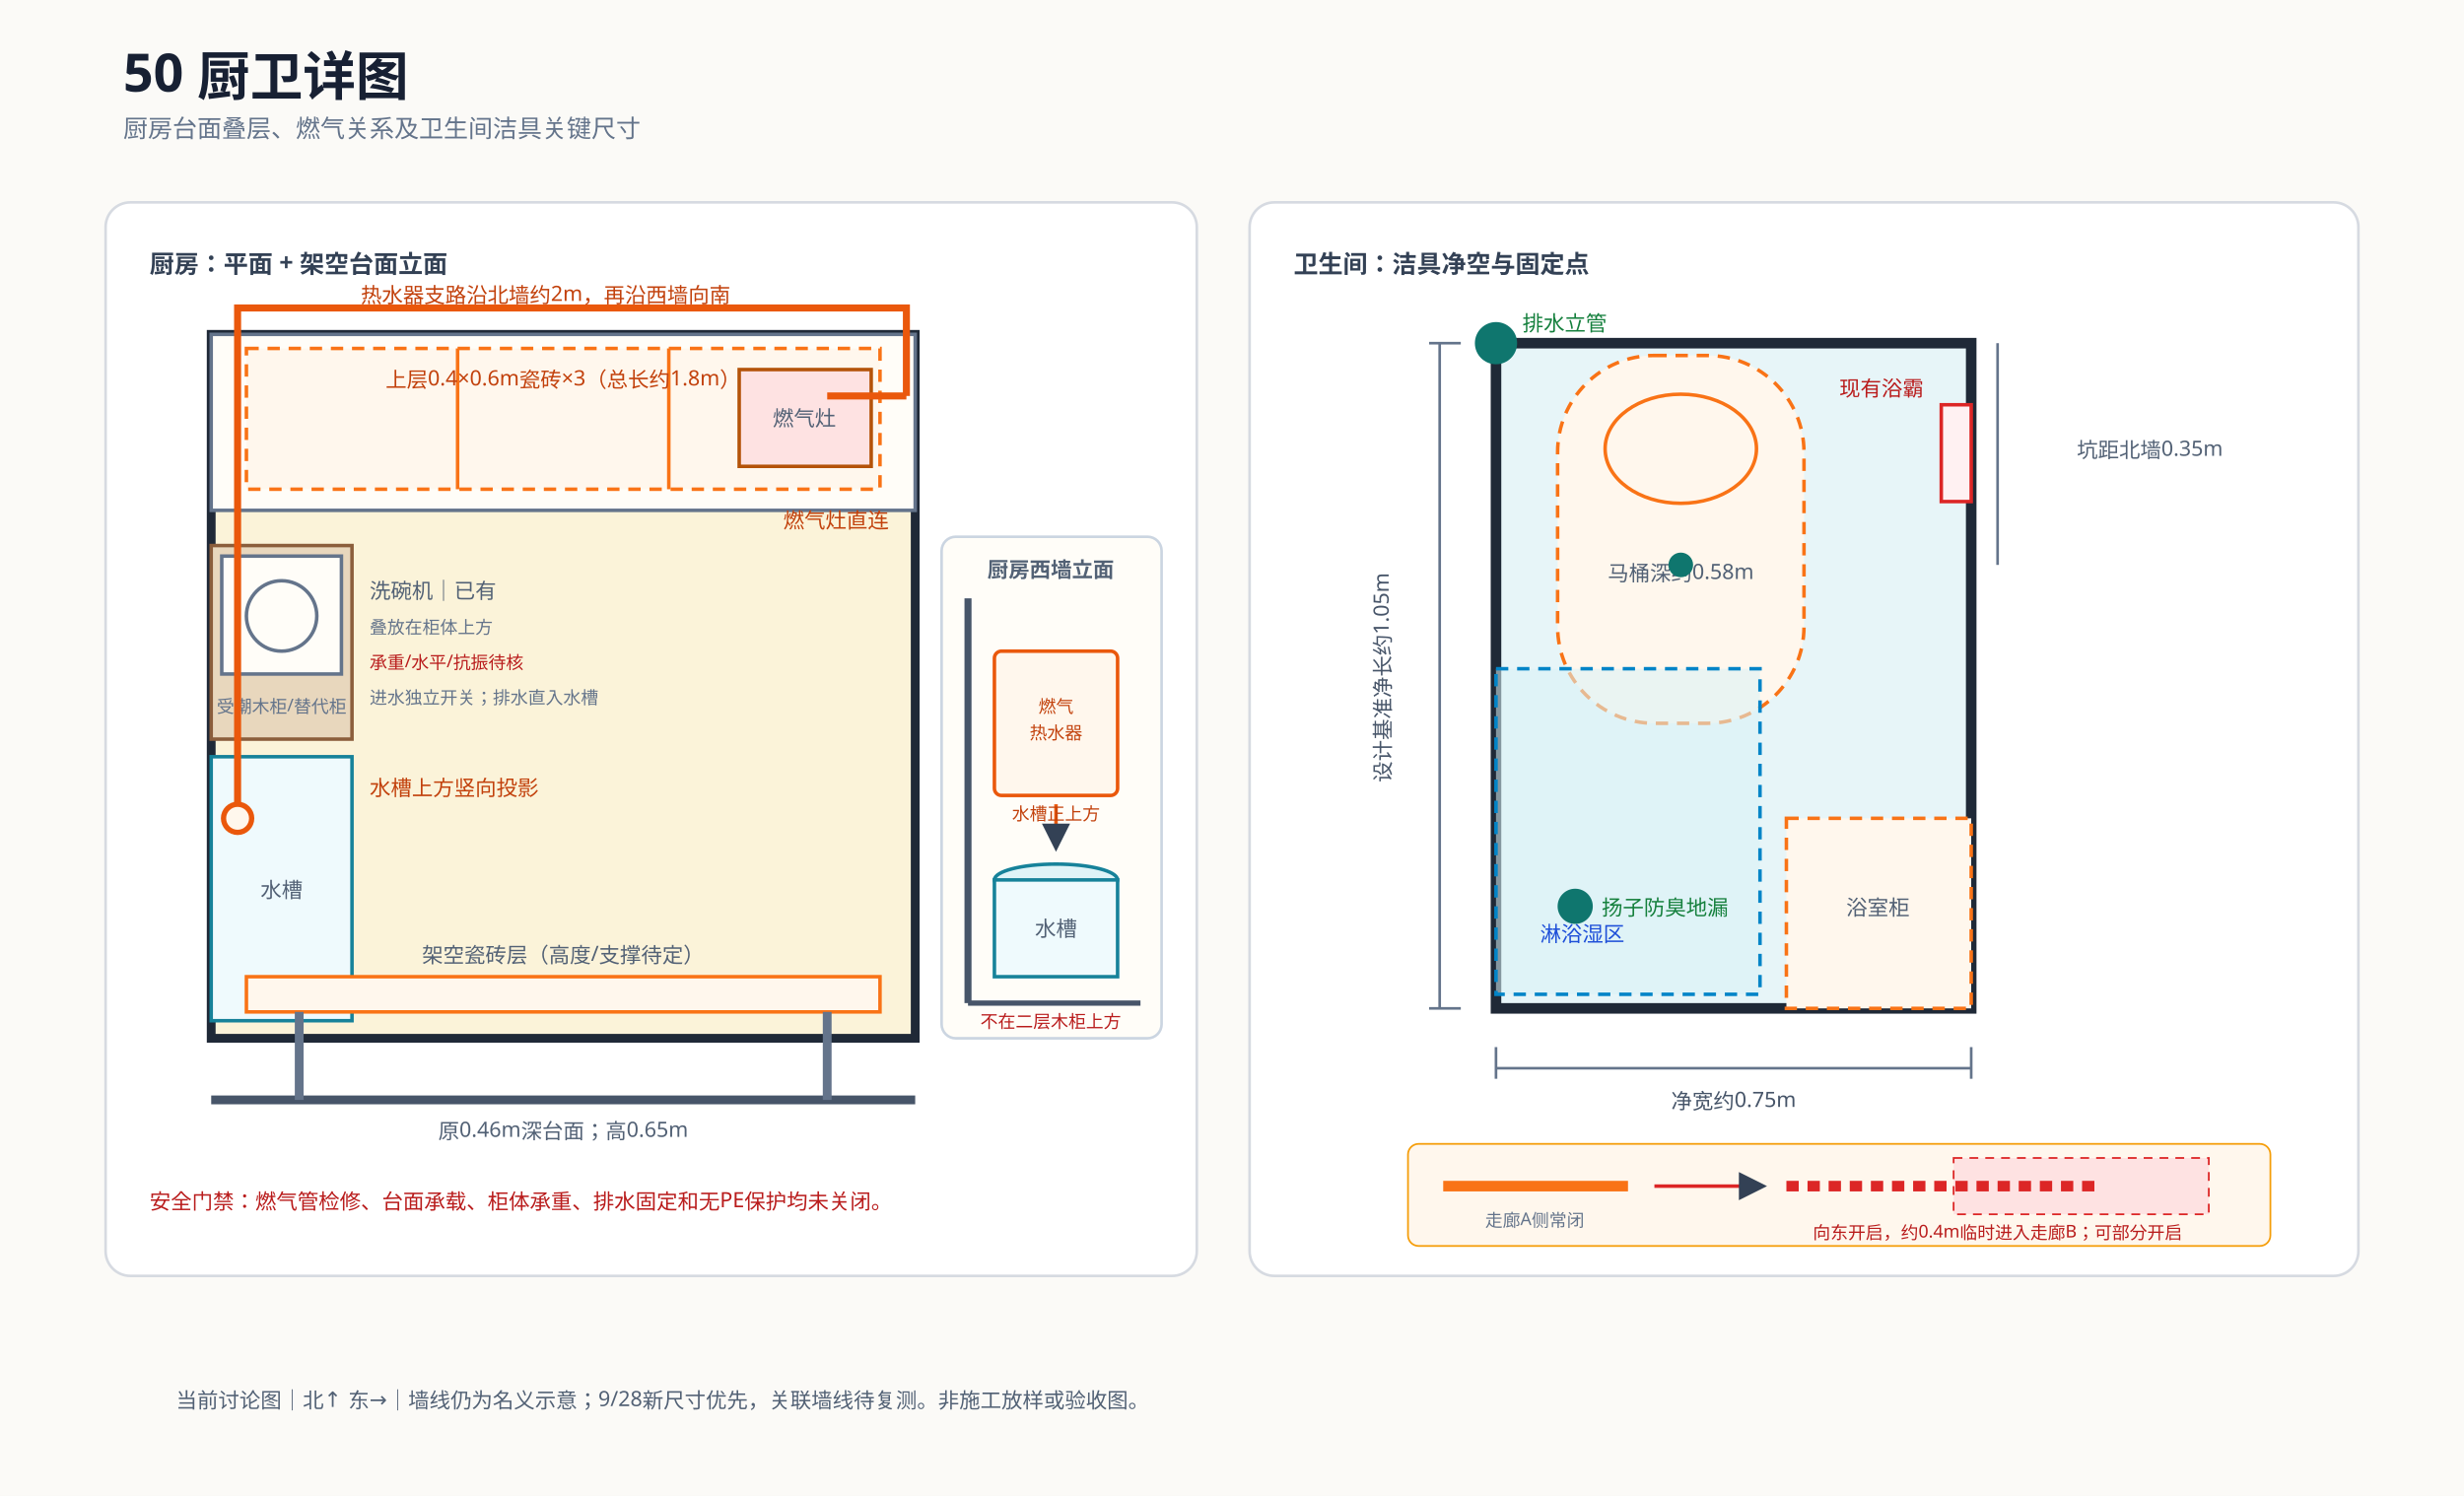
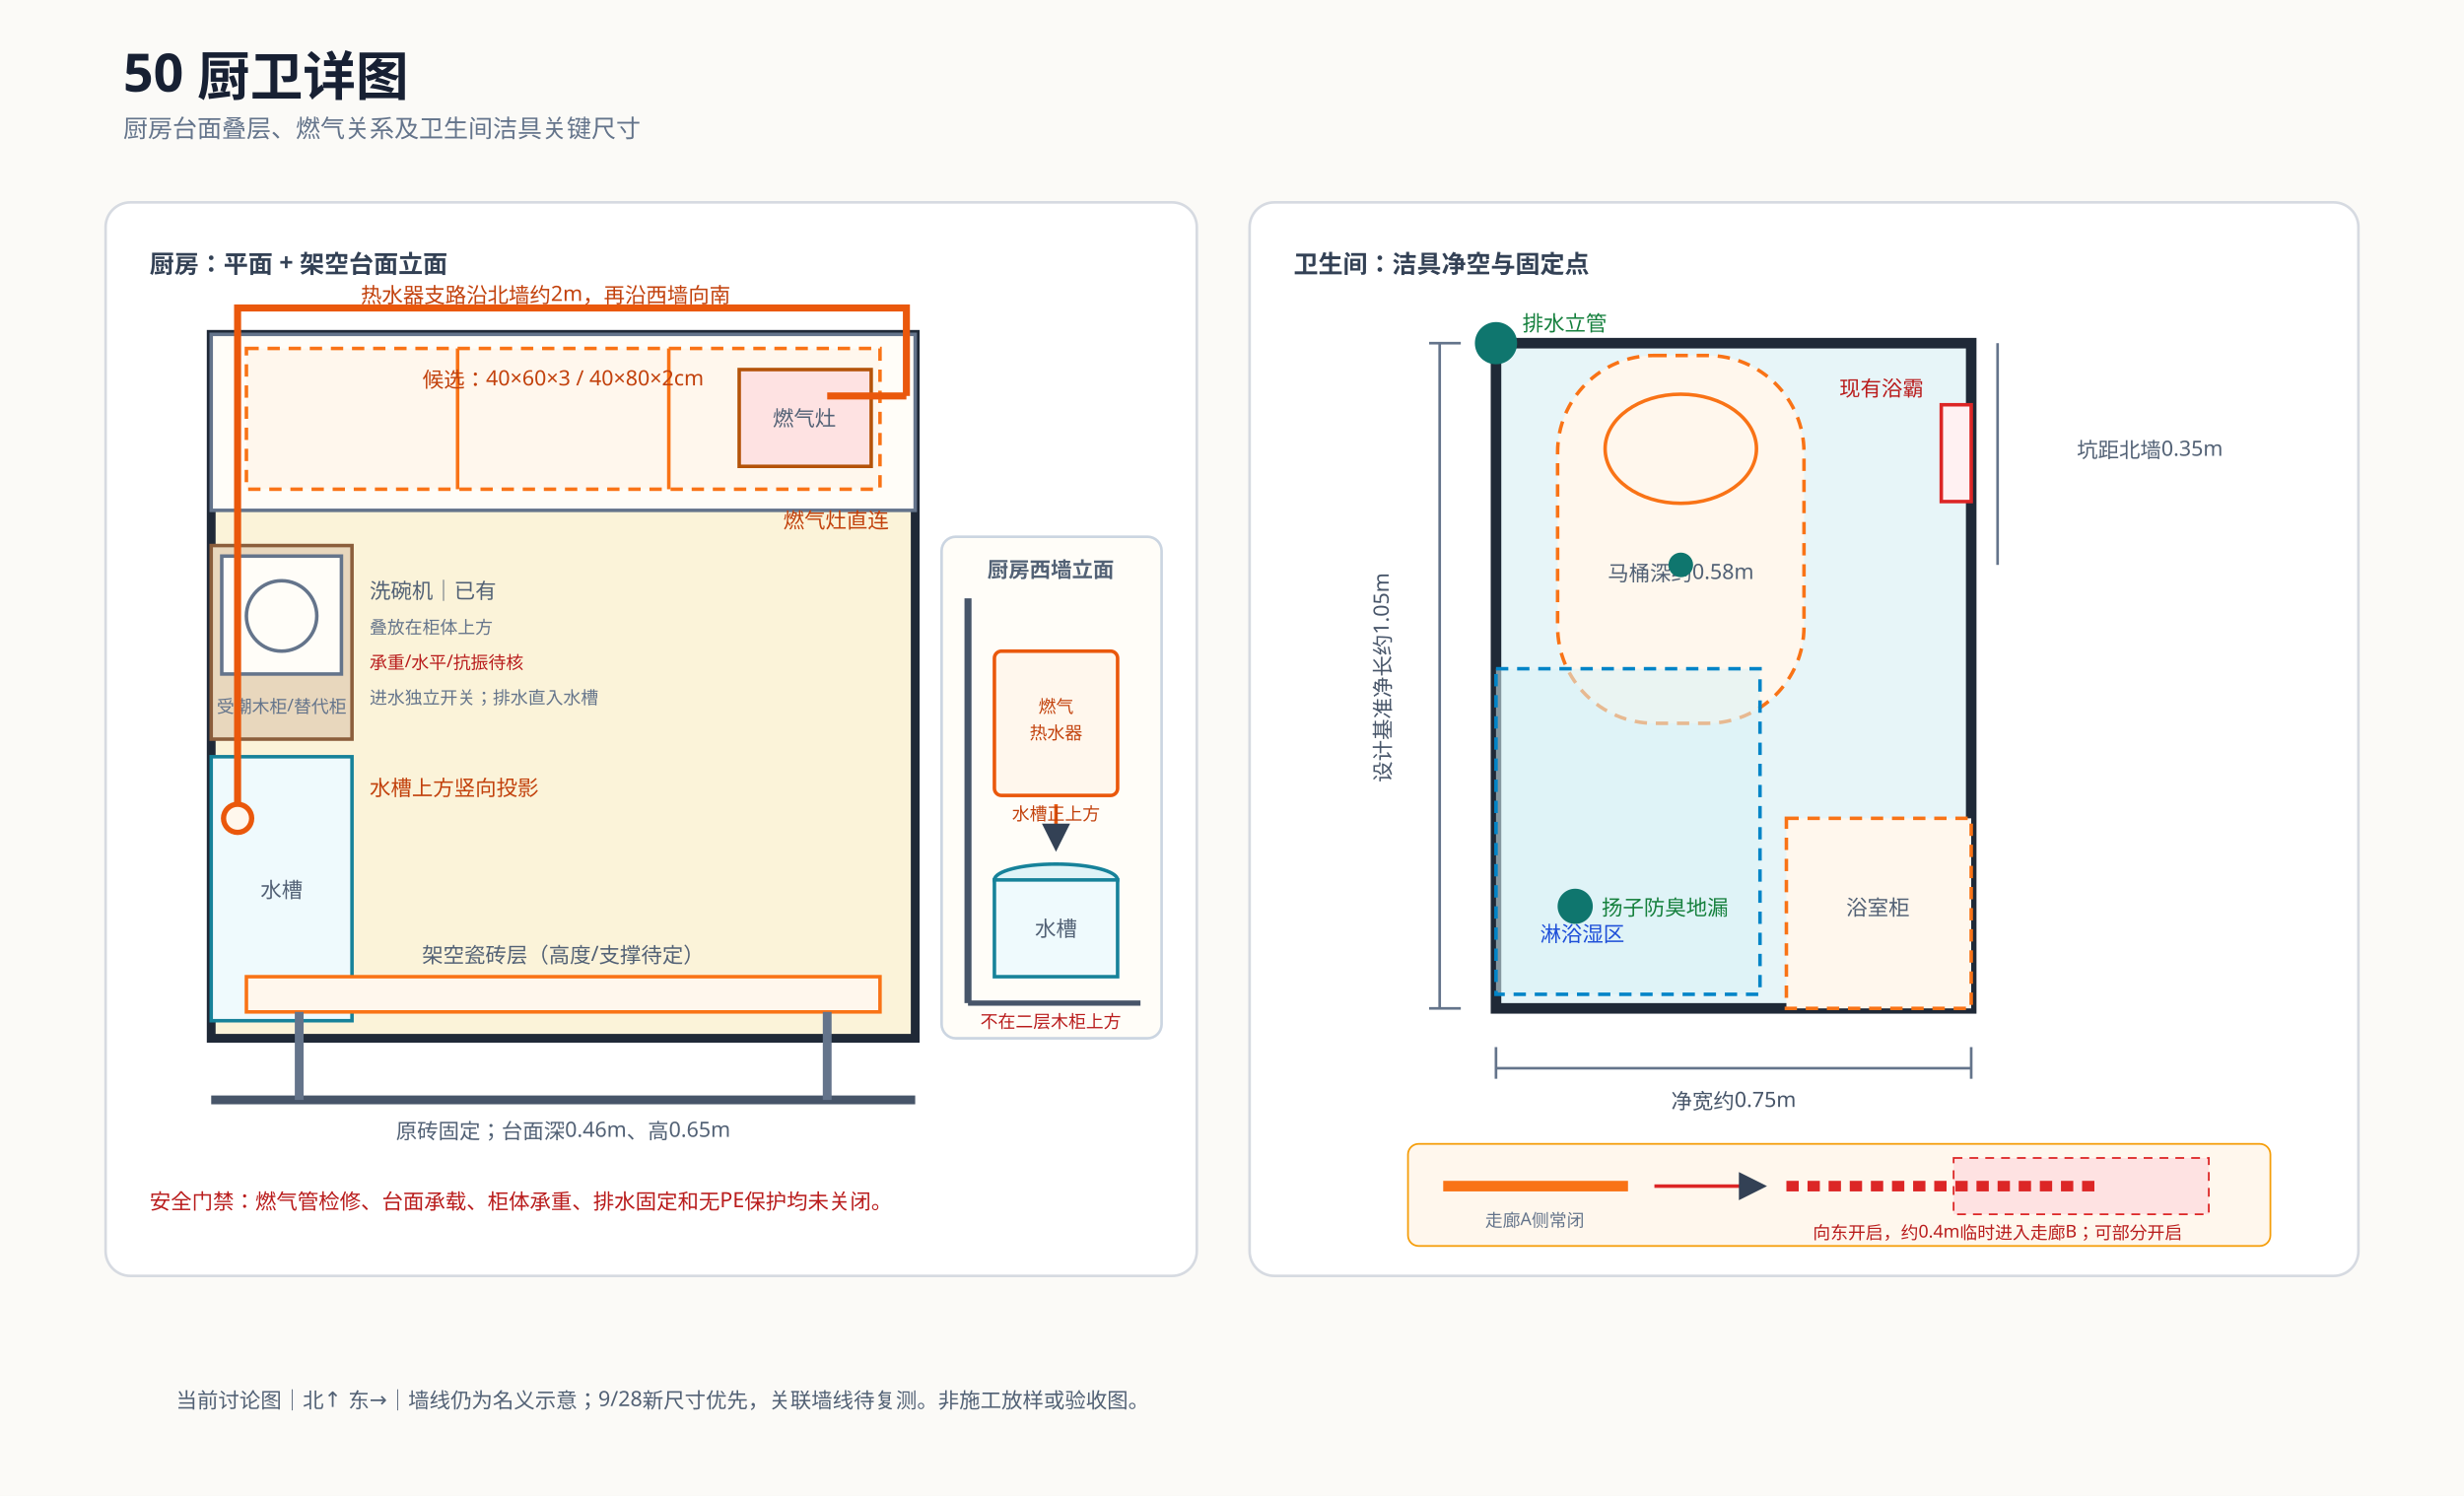
<svg xmlns="http://www.w3.org/2000/svg" width="1400" height="850" viewBox="0 0 1400 850" data-diagram-role="kitchen-bath-details" role="img">
  <defs>
    <pattern id="hatch" width="12" height="12" patternUnits="userSpaceOnUse" patternTransform="rotate(45)">
      <rect width="12" height="12" fill="#f1f5f9" />
      <line y2="12" stroke="#cbd5e1" stroke-width="4" />
    </pattern>
    <pattern id="danger" width="10" height="10" patternUnits="userSpaceOnUse" patternTransform="rotate(45)">
      <rect width="10" height="10" fill="#fff1f2" />
      <line y2="10" stroke="#fecaca" stroke-width="3" />
    </pattern>
    <marker id="arrow" markerWidth="8" markerHeight="8" refX="6" refY="4" orient="auto">
      <path d="M0 0L8 4 0 8z" fill="#334155" />
    </marker>
    <marker id="blue-arrow" markerWidth="8" markerHeight="8" refX="6" refY="4" orient="auto">
      <path d="M0 0L8 4 0 8z" fill="#2563eb" />
    </marker>
    <style>
    text{font-family:"Source Han Sans SC","Heiti SC","Arial Unicode MS",sans-serif}
    .wall{fill:none;stroke:#1f2937;stroke-width:7;stroke-linecap:square;stroke-linejoin:miter}
    .iw{fill:none;stroke:#475569;stroke-width:5;stroke-linecap:square}
    .win{stroke:#0284c7;stroke-width:8}.winc{stroke:#e0f2fe;stroke-width:2.5}
    .title{font-size:30px;font-weight:750;fill:#172033}.subtitle{font-size:14px;fill:#64748b}
    .room{font-size:18px;font-weight:750;fill:#334155;text-anchor:middle}.roomsub{font-size:12px;fill:#64748b;text-anchor:middle}
    .note{font-size:14px;fill:#334155}.small{font-size:12px;fill:#526175}.micro{font-size:10px;fill:#64748b}
    .panel{fill:#fff;stroke:#d6dae1;stroke-width:1.5}.fixed{fill:#fffdf8;stroke:#64748b;stroke-width:2}
    .planned{fill:#fff7ed;stroke:#f97316;stroke-width:2;stroke-dasharray:7 5}
    .water{fill:none;stroke:#0284c7;stroke-width:4}.hot{fill:none;stroke:#dc2626;stroke-width:4}
    .drain{fill:none;stroke:#0f766e;stroke-width:5}.gas{fill:none;stroke:#ea580c;stroke-width:4}
    .power{fill:none;stroke:#2563eb;stroke-width:3}.network{fill:none;stroke:#7c3aed;stroke-width:3;stroke-dasharray:7 5}
    .danger{fill:#fff1f2;stroke:#dc2626;stroke-width:2}.cat{fill:none;stroke:#16a34a;stroke-width:6;stroke-dasharray:8 5}
    .dim{fill:none;stroke:#64748b;stroke-width:1.5}.dimtext{font-size:12px;fill:#475569;text-anchor:middle}
    .center{text-anchor:middle}.bold{font-weight:700}.orange{fill:#c2410c}.red{fill:#b91c1c}.blue{fill:#1d4ed8}.green{fill:#15803d}.purple{fill:#6d28d9}
  </style>
  </defs>
  <rect width="1400" height="850" fill="#fbfaf7" />
  <text x="70" y="52" class="title">50 厨卫详图</text>
  <text x="70" y="78" class="subtitle">厨房台面叠层、燃气关系及卫生间洁具关键尺寸</text>
  <rect x="60" y="115" width="620" height="610" rx="14" class="panel" />
  <text x="85" y="155" class="note bold">厨房：平面 + 架空台面立面</text>
  <rect x="120" y="190" width="400" height="400" fill="#fbf3d9" stroke="#1f2937" stroke-width="5" />
  <rect x="120" y="190" width="400" height="100" class="fixed" />
  <text x="320" y="245" class="note center">原台面1.93×0.46m，高0.65m</text>
  <rect x="140" y="198" width="360" height="80" class="planned" />
  <path d="M260 198V278M380 198V278" stroke="#f97316" stroke-width="2" />
-   <text x="320" y="220" class="small center orange">上层0.4×0.6m瓷砖×3（总长约1.8m）</text>
+   <text x="320" y="220" class="small center orange">候选：40×60×3 / 40×80×2cm</text>
  <rect x="420" y="210" width="75" height="55" fill="#fee2e2" stroke="#b45309" stroke-width="2" />
  <text x="457" y="242" class="small center">燃气灶</text>
  <rect x="120" y="430" width="80" height="150" fill="#effafd" stroke="#16829a" stroke-width="2" />
  <text x="160" y="510" class="small center">水槽</text>
  <g data-stack="dishwasher-on-cabinet">
    <rect x="120" y="310" width="80" height="110" fill="#e8d7bd" stroke="#8b5e3c" stroke-width="2" />
    <text x="160" y="405" class="micro center">受潮木柜/替代柜</text>
    <rect x="126" y="316" width="68" height="67" class="fixed" data-appliance="dishwasher" data-status="owned-to-move" />
    <circle cx="160" cy="350" r="20" fill="none" stroke="#64748b" stroke-width="2" />
  </g>
  <text x="210" y="340" class="small">洗碗机｜已有</text>
  <text x="210" y="360" class="micro">叠放在柜体上方</text>
  <text x="210" y="380" class="micro red">承重/水平/抗振待核</text>
  <text x="210" y="400" class="micro">进水独立开关；排水直入水槽</text>
  <path class="gas" d="M515 225H470" />
  <text x="505" y="300" class="small orange" text-anchor="end">燃气灶直连</text>
  <path class="gas" d="M515 225V175H135V465" />
  <text x="310" y="172" class="small orange center">热水器支路沿北墙约2m，再沿西墙向南</text>
  <circle cx="135" cy="465" r="8" fill="#fff7ed" stroke="#ea580c" stroke-width="3" />
  <text x="210" y="452" class="small orange">水槽上方竖向投影</text>
  <g data-view="kitchen-west-wall-elevation">
    <rect x="535" y="305" width="125" height="285" rx="8" fill="#fffdf8" stroke="#cbd5e1" stroke-width="1.5" />
    <text x="597" y="328" class="small bold center">厨房西墙立面</text>
    <line x1="550" y1="340" x2="550" y2="570" stroke="#475569" stroke-width="4" />
    <line x1="550" y1="570" x2="648" y2="570" stroke="#475569" stroke-width="3" />
    <rect x="565" y="370" width="70" height="82" rx="4" fill="#fff7ed" stroke="#ea580c" stroke-width="2" data-placement="water-heater-above-sink" />
    <text x="600" y="405" class="micro orange center">燃气</text>
    <text x="600" y="420" class="micro orange center">热水器</text>
    <path d="M600 457V480" stroke="#ea580c" stroke-width="2" marker-end="url(#arrow)" />
    <ellipse cx="600" cy="500" rx="35" ry="9" fill="#dff3f7" stroke="#16829a" stroke-width="2" />
    <rect x="565" y="500" width="70" height="55" fill="#effafd" stroke="#16829a" stroke-width="2" />
    <text x="600" y="532" class="small center">水槽</text>
    <text x="600" y="466" class="micro orange center">水槽正上方</text>
    <text x="597" y="584" class="micro red center">不在二层木柜上方</text>
  </g>
  <g transform="translate(120 625)">
    <line x1="0" y1="0" x2="400" y2="0" stroke="#475569" stroke-width="5" />
    <rect x="20" y="-70" width="360" height="20" fill="#fff7ed" stroke="#f97316" stroke-width="2" />
    <line x1="50" y1="-50" x2="50" y2="0" stroke="#64748b" stroke-width="5" />
    <line x1="350" y1="-50" x2="350" y2="0" stroke="#64748b" stroke-width="5" />
    <text x="200" y="-78" class="small center">架空瓷砖层（高度/支撑待定）</text>
-     <text x="200" y="22" class="small center">原0.46m深台面；高0.65m</text>
+     <text x="200" y="22" class="small center">原砖固定；台面深0.46m、高0.65m</text>
  </g>
  <text x="85" y="687" class="small red">安全门禁：燃气管检修、台面承载、柜体承重、排水固定和无PE保护均未关闭。</text>
  <rect x="710" y="115" width="630" height="610" rx="14" class="panel" />
  <text x="735" y="155" class="note bold">卫生间：洁具净空与固定点</text>
  <rect x="850" y="195" width="270" height="378" fill="#e7f5f8" stroke="#1f2937" stroke-width="6" />
  <circle cx="850" cy="195" r="12" fill="#0f766e" />
  <text x="865" y="188" class="small green">排水立管</text>
  <rect x="885" y="202" width="140" height="209" rx="55" class="planned" data-status="not-purchased" />
  <ellipse cx="955" cy="255" rx="43" ry="31" fill="none" stroke="#f97316" stroke-width="2" />
  <text x="955" y="330" class="small center">马桶深约0.58m</text>
  <circle cx="955" cy="321" r="7" fill="#0f766e" />
  <path class="dim" d="M1135 195V321" />
  <text x="1180" y="260" class="small">坑距北墙0.35m</text>
  <rect x="850" y="380" width="150" height="185" fill="#d8f2f6" fill-opacity=".55" stroke="#0284c7" stroke-width="2" stroke-dasharray="7 5" />
  <text x="875" y="535" class="small blue">淋浴湿区</text>
  <rect x="1015" y="465" width="105" height="108" class="planned" data-status="not-purchased" />
  <text x="1067" y="520" class="small center">浴室柜</text>
  <rect x="1103" y="230" width="17" height="55" class="danger" />
  <text x="1093" y="225" class="small red" text-anchor="end">现有浴霸</text>
  <circle cx="895" cy="515" r="10" fill="#0f766e" />
  <text x="910" y="520" class="small green">扬子防臭地漏</text>
  <path class="dim" d="M830 195H812M830 573H812M818 195V573" />
  <text x="790" y="385" class="dimtext" transform="rotate(-90 790 385)">设计基准净长约1.05m</text>
  <path class="dim" d="M850 595V613M1120 595V613M850 607H1120" />
  <text x="985" y="630" class="dimtext">净宽约0.75m</text>
  <g data-state="bath-slider-open-east" data-intrusion-m="0.4">
    <rect x="800" y="650" width="490" height="58" rx="6" fill="#fff7ed" stroke="#f59e0b" />
    <line x1="820" y1="674" x2="925" y2="674" stroke="#f97316" stroke-width="6" />
    <text x="872" y="697" class="micro center">走廊A侧常闭</text>
    <path d="M940 674H1000" stroke="#dc2626" stroke-width="2" marker-end="url(#arrow)" />
    <rect x="1110" y="658" width="145" height="32" fill="#fee2e2" stroke="#dc2626" stroke-dasharray="5 4" />
    <line x1="1015" y1="674" x2="1190" y2="674" stroke="#dc2626" stroke-width="6" stroke-dasharray="7 5" />
    <text x="1135" y="704" class="micro red center">向东开启，约0.4m临时进入走廊B；可部分开启</text>
  </g>
  <text x="100" y="800" class="small">当前讨论图｜北↑ 东→｜墙线仍为名义示意；9/28新尺寸优先，关联墙线待复测。非施工放样或验收图。</text>
</svg>
